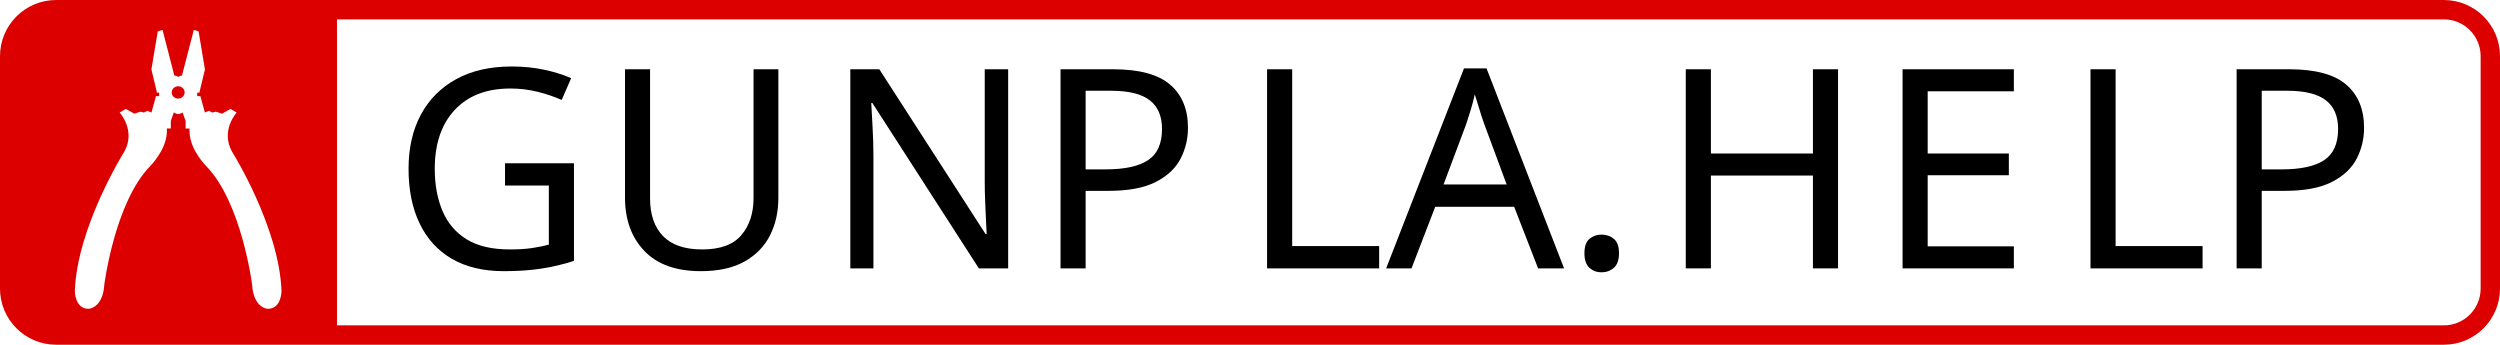
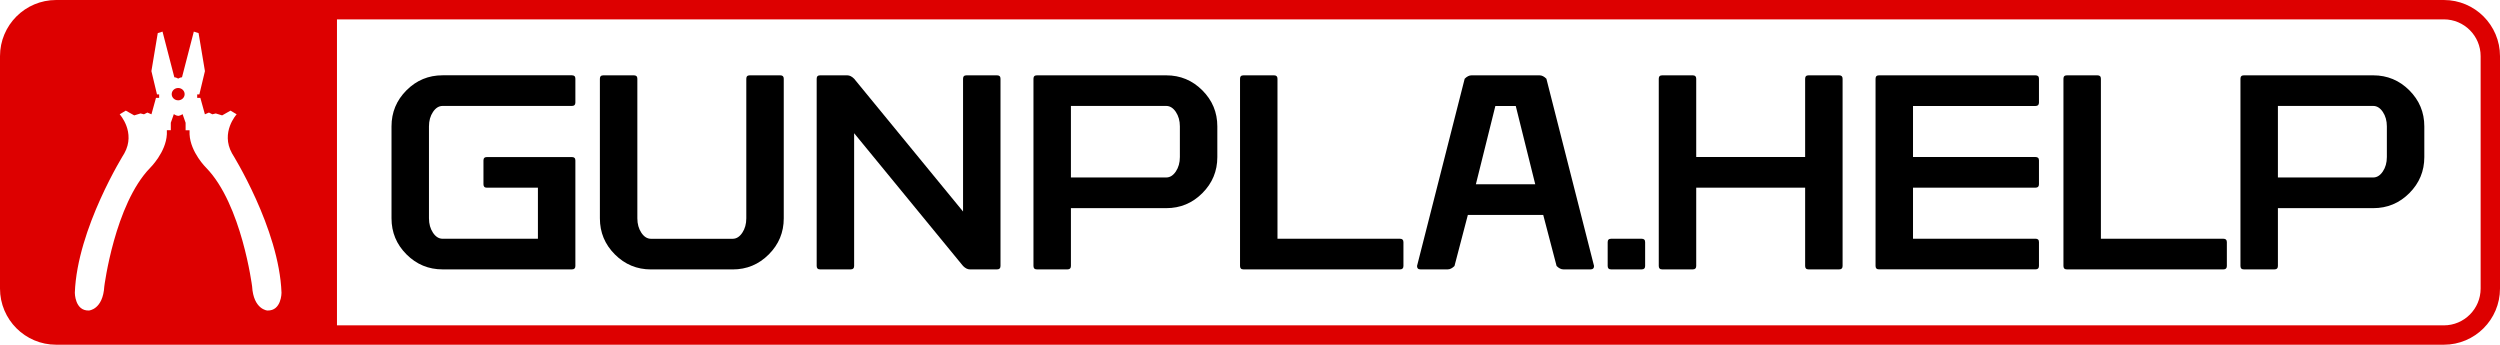
<svg xmlns="http://www.w3.org/2000/svg" id="Calque_1" data-name="Calque 1" viewBox="0 0 645.45 89">
  <defs>
-     <style>
-       .cls-1 {
-         fill: #d00;
-       }
- 
-       .cls-2 {
-         fill: none;
-         stroke: #d00;
-         stroke-miterlimit: 10;
-         stroke-width: 5px;
-       }
- 
-       .cls-3 {
-         letter-spacing: .03em;
-       }
- 
-       .cls-4 {
-         letter-spacing: .07em;
-       }
- 
-       .cls-5 {
-         font-family: Plavsky, Plavsky;
-         font-size: 72px;
-       }
- 
-       .cls-6 {
-         letter-spacing: .04em;
-       }
-     </style>
+     <style>.cls-1{fill: #d00;} .cls-2{fill: none; stroke: #d00; stroke-miterlimit: 10; stroke-width: 5px; }</style>
  </defs>
-   <text class="cls-5" transform="translate(101.09 69.29)">
-     <tspan class="cls-6" x="0" y="0">G</tspan>
-     <tspan class="cls-4" x="53.79" y="0">UN</tspan>
-     <tspan class="cls-3" x="165.73" y="0">P</tspan>
-     <tspan x="219.06" y="0">LA.</tspan>
-     <tspan class="cls-4" x="327.16" y="0">H</tspan>
-     <tspan class="cls-6" x="383.13" y="0">E</tspan>
-     <tspan x="431.65" y="0">LP</tspan>
-   </text>
  <g>
-     <path class="cls-1" d="M46,22.27c-.92,0-1.67,.71-1.67,1.59s.75,1.59,1.67,1.59,1.67-.71,1.67-1.59-.75-1.59-1.67-1.59Z" />
-     <path class="cls-1" d="M6,3c-2.14,2.14-4.14,78.59-1,81.73s82,0,82,0V2.73S8.14,.86,6,3Zm63.07,76.73s-3.63-.22-3.98-6.24c0,0-2.69-21.18-11.83-30.59,0,0-4.09-3.99-4.32-8.68v-1.04h-1.02v-1.93l-.78-2.23s-.57,.4-1.09,.44h0s-.03,0-.04,0-.03,0-.04,0h0c-.53-.04-1.09-.45-1.09-.45l-.78,2.23v1.93h-1.02v1.04c-.23,4.68-4.32,8.68-4.32,8.68-9.14,9.41-11.83,30.59-11.83,30.59-.35,6.02-3.98,6.24-3.98,6.24-3.63,.11-3.63-4.57-3.63-4.57,.59-16.6,12.77-35.99,12.77-35.99,3.05-5.46-1.19-10.1-1.19-10.1l1.58-.95,2.17,1.23,1.64-.5,.88,.22,.88-.45,1.05,.45,1.17-4.24h.82v-.89h-.56l-1.44-6.02,1.64-9.81,1.23-.39,3.05,11.79c.42,.02,.86,.26,.99,.34,.13-.08,.58-.31,.99-.34l3.05-11.79,1.23,.39,1.64,9.81-1.44,6.02h-.56v.89h.82l1.17,4.24,1.05-.45,.88,.45,.88-.22,1.64,.5,2.17-1.23,1.58,.95s-4.24,4.64-1.19,10.1h0s12.18,19.39,12.77,35.99c0,0,0,4.68-3.63,4.57Z" />
+     <path d="M148.55,68.67c0,.59-.29,.88-.88,.88h-33.4c-3.63,0-6.74-1.29-9.32-3.87-2.58-2.58-3.87-5.68-3.87-9.32v-23.73c0-3.63,1.29-6.74,3.87-9.32,2.58-2.58,5.68-3.87,9.32-3.87h33.4c.59,0,.88,.29,.88,.88v6.15c0,.59-.29,.88-.88,.88h-33.4c-.96,0-1.79,.52-2.48,1.55-.69,1.03-1.04,2.27-1.04,3.73v23.73c0,1.45,.35,2.7,1.04,3.73,.69,1.03,1.52,1.55,2.48,1.55h24.61v-13.18h-13.18c-.59,0-.88-.29-.88-.88v-6.15c0-.59,.29-.88,.88-.88h21.97c.59,0,.88,.29,.88,.88v27.25Z" />
+     <path d="M154.88,20.33c0-.59,.29-.88,.88-.88h7.91c.59,0,.88,.29,.88,.88V56.37c0,1.45,.35,2.7,1.04,3.73,.69,1.03,1.52,1.55,2.48,1.55h21.09c.96,0,1.79-.52,2.48-1.55,.69-1.03,1.04-2.27,1.04-3.73V20.33c0-.59,.29-.88,.88-.88h7.91c.59,0,.88,.29,.88,.88V56.37c0,3.63-1.29,6.74-3.87,9.32-2.58,2.58-5.68,3.87-9.32,3.87h-21.09c-3.63,0-6.74-1.29-9.32-3.87-2.58-2.58-3.87-5.68-3.87-9.32V20.33Z" />
+     <path d="M248.64,54.61V20.33c0-.59,.29-.88,.88-.88h7.91c.59,0,.88,.29,.88,.88v48.34c0,.59-.29,.88-.88,.88h-7.03c-.59,0-1.17-.29-1.76-.88l-28.12-34.28v34.28c0,.59-.29,.88-.88,.88h-7.91c-.59,0-.88-.29-.88-.88V20.33c0-.59,.29-.88,.88-.88h7.03c.59,0,1.17,.29,1.76,.88l28.12,34.28Z" />
+     <path d="M301.1,53.73h-24.61v14.94c0,.59-.29,.88-.88,.88h-7.91c-.59,0-.88-.29-.88-.88V20.33c0-.59,.29-.88,.88-.88h33.4c3.63,0,6.74,1.29,9.32,3.87,2.58,2.58,3.87,5.68,3.87,9.32v7.91c0,3.63-1.29,6.74-3.87,9.32-2.58,2.58-5.68,3.87-9.32,3.87Zm0-7.91c.96,0,1.79-.52,2.48-1.55,.69-1.03,1.04-2.27,1.04-3.73v-7.91c0-1.45-.35-2.7-1.04-3.73-.69-1.03-1.52-1.55-2.48-1.55h-24.61v18.46h24.61Z" />
+     <path d="M321.03,19.45h7.91c.59,0,.88,.29,.88,.88V61.64h31.64c.59,0,.88,.29,.88,.88v6.15c0,.59-.29,.88-.88,.88h-40.43c-.59,0-.88-.29-.88-.88V20.33c0-.59,.29-.88,.88-.88Z" />
+     <path d="M378.97,55.49l-3.45,13.18c-.59,.59-1.17,.88-1.76,.88h-7.03c-.59,0-.88-.29-.88-.88l12.3-48.34c.59-.59,1.17-.88,1.76-.88h17.58c.59,0,1.17,.29,1.76,.88l12.3,48.34c0,.59-.29,.88-.88,.88h-7.03c-.59,0-1.17-.29-1.76-.88l-3.45-13.18h-19.48Zm17.4-7.91l-5.03-20.21h-5.27l-5.03,20.21h15.33Z" />
+     <path d="M415.95,61.64h7.91c.59,0,.88,.29,.88,.88v6.15c0,.59-.29,.88-.88,.88h-7.91c-.59,0-.88-.29-.88-.88v-6.15c0-.59,.29-.88,.88-.88Z" />
+     <path d="M466.05,40.54V20.33c0-.59,.29-.88,.88-.88h7.91c.59,0,.88,.29,.88,.88v48.34c0,.59-.29,.88-.88,.88h-7.91c-.59,0-.88-.29-.88-.88v-20.21h-28.12v20.21c0,.59-.29,.88-.88,.88h-7.91c-.59,0-.88-.29-.88-.88V20.33c0-.59,.29-.88,.88-.88h7.91c.59,0,.88,.29,.88,.88v20.21h28.12Z" />
+     <path d="M485.11,19.45h40.43c.59,0,.88,.29,.88,.88v6.15c0,.59-.29,.88-.88,.88h-31.64v13.18h31.64c.59,0,.88,.29,.88,.88v6.15c0,.59-.29,.88-.88,.88h-31.64v13.18h31.64c.59,0,.88,.29,.88,.88v6.15c0,.59-.29,.88-.88,.88h-40.43c-.59,0-.88-.29-.88-.88V20.33c0-.59,.29-.88,.88-.88Z" />
+     <path d="M533.62,19.45h7.91c.59,0,.88,.29,.88,.88V61.64h31.64c.59,0,.88,.29,.88,.88v6.15c0,.59-.29,.88-.88,.88h-40.43c-.59,0-.88-.29-.88-.88V20.33c0-.59,.29-.88,.88-.88Z" />
+     <path d="M612.72,53.73h-24.61v14.94c0,.59-.29,.88-.88,.88h-7.91c-.59,0-.88-.29-.88-.88V20.33c0-.59,.29-.88,.88-.88h33.4c3.63,0,6.74,1.29,9.32,3.87s3.87,5.68,3.87,9.32v7.91c0,3.63-1.29,6.74-3.87,9.32s-5.68,3.87-9.32,3.87Zm0-7.91c.96,0,1.79-.52,2.48-1.55s1.04-2.27,1.04-3.73v-7.91c0-1.45-.35-2.7-1.04-3.73s-1.52-1.55-2.48-1.55h-24.61v18.46h24.61Z" />
+   </g>
+   <g>
+     <path class="cls-1" d="M46,22.72c-.92,0-1.67,.71-1.67,1.59s.75,1.59,1.67,1.59,1.67-.71,1.67-1.59-.75-1.59-1.67-1.59Z" />
+     <path class="cls-1" d="M6,3.45c-2.14,2.14-4.14,78.59-1,81.73s82,0,82,0V3.18S8.14,1.32,6,3.45Zm63.07,76.73s-3.63-.22-3.98-6.24c0,0-2.69-21.18-11.83-30.59,0,0-4.09-3.99-4.32-8.68v-1.04h-1.02v-1.93l-.78-2.23s-.57,.4-1.09,.44h0s-.03,0-.04,0-.03,0-.04,0h0c-.53-.04-1.09-.45-1.09-.45l-.78,2.23v1.93h-1.02v1.04c-.23,4.68-4.32,8.68-4.32,8.68-9.14,9.41-11.83,30.59-11.83,30.59-.35,6.02-3.98,6.24-3.98,6.24-3.63,.11-3.63-4.57-3.63-4.57,.59-16.6,12.77-35.99,12.77-35.99,3.05-5.46-1.19-10.1-1.19-10.1l1.58-.95,2.17,1.23,1.64-.5,.88,.22,.88-.45,1.05,.45,1.17-4.24h.82v-.89h-.56l-1.44-6.02,1.64-9.81,1.23-.39,3.05,11.79c.42,.02,.86,.26,.99,.34,.13-.08,.58-.31,.99-.34l3.05-11.79,1.23,.39,1.64,9.81-1.44,6.02h-.56v.89h.82l1.17,4.24,1.05-.45,.88,.45,.88-.22,1.64,.5,2.17-1.23,1.58,.95s-4.24,4.64-1.19,10.1h0s12.18,19.39,12.77,35.99c0,0,0,4.68-3.63,4.57Z" />
  </g>
  <rect class="cls-2" x="2.5" y="2.5" width="640.45" height="84" rx="12" ry="12" />
</svg>
